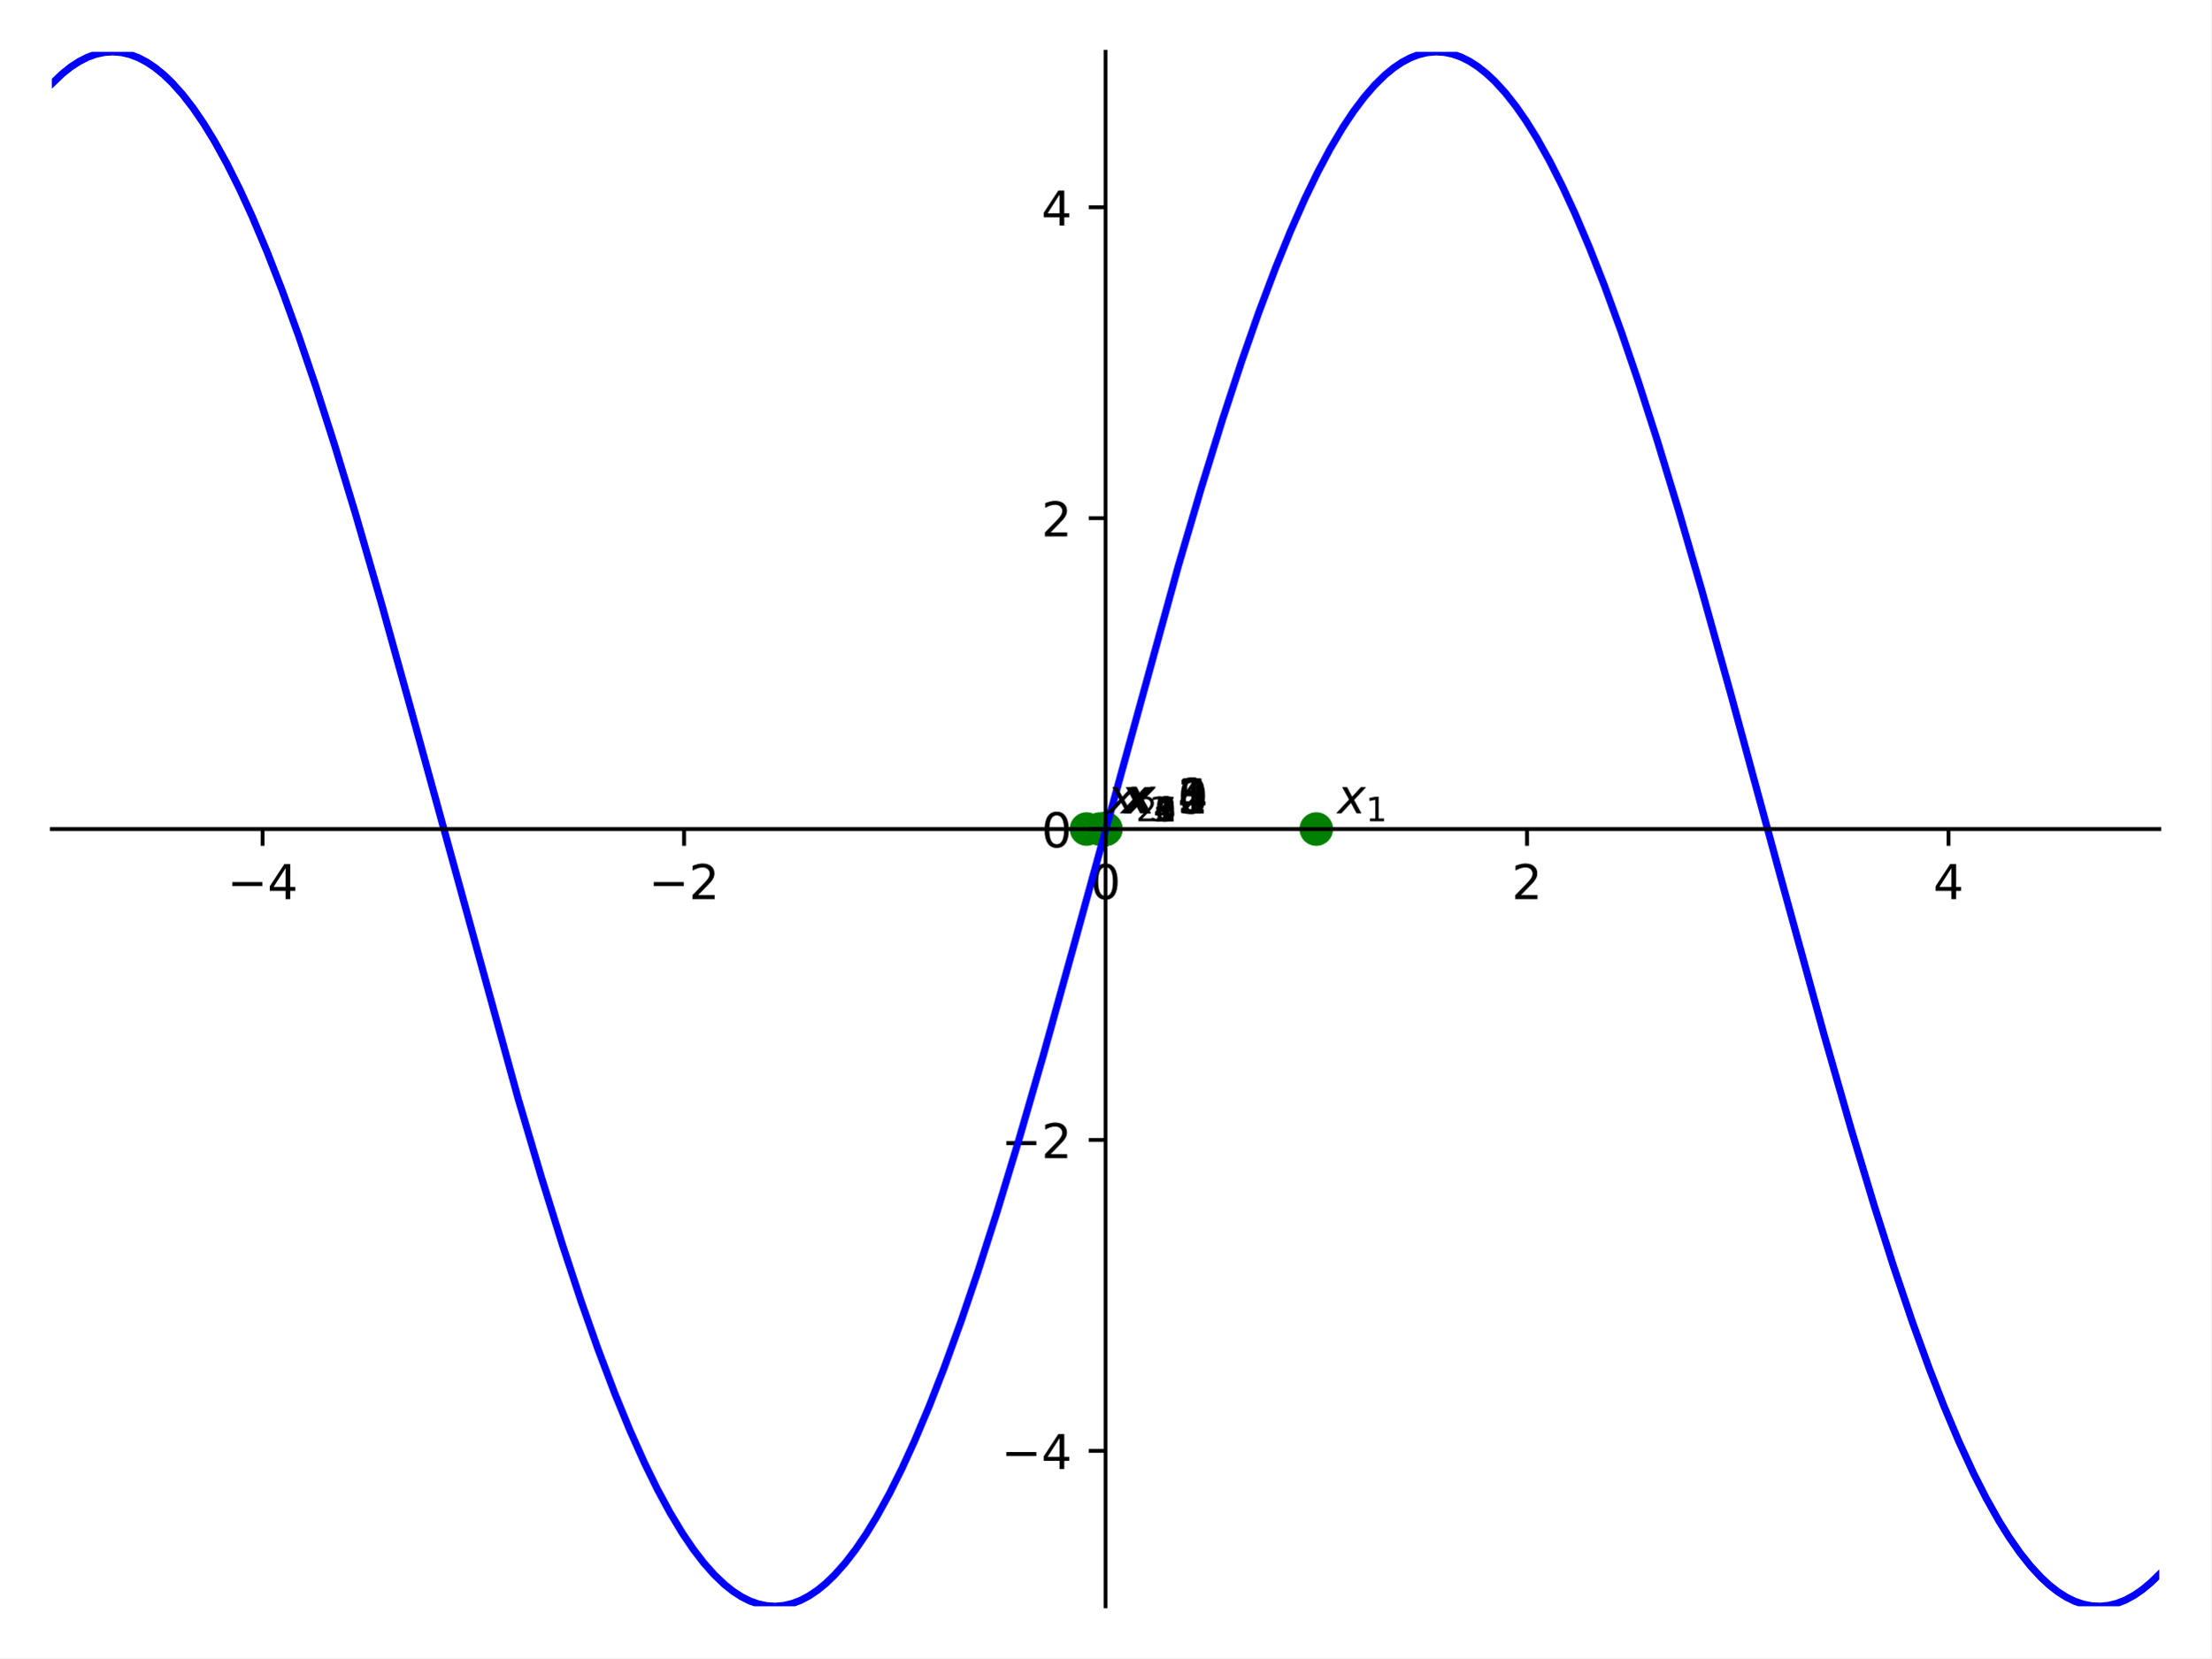
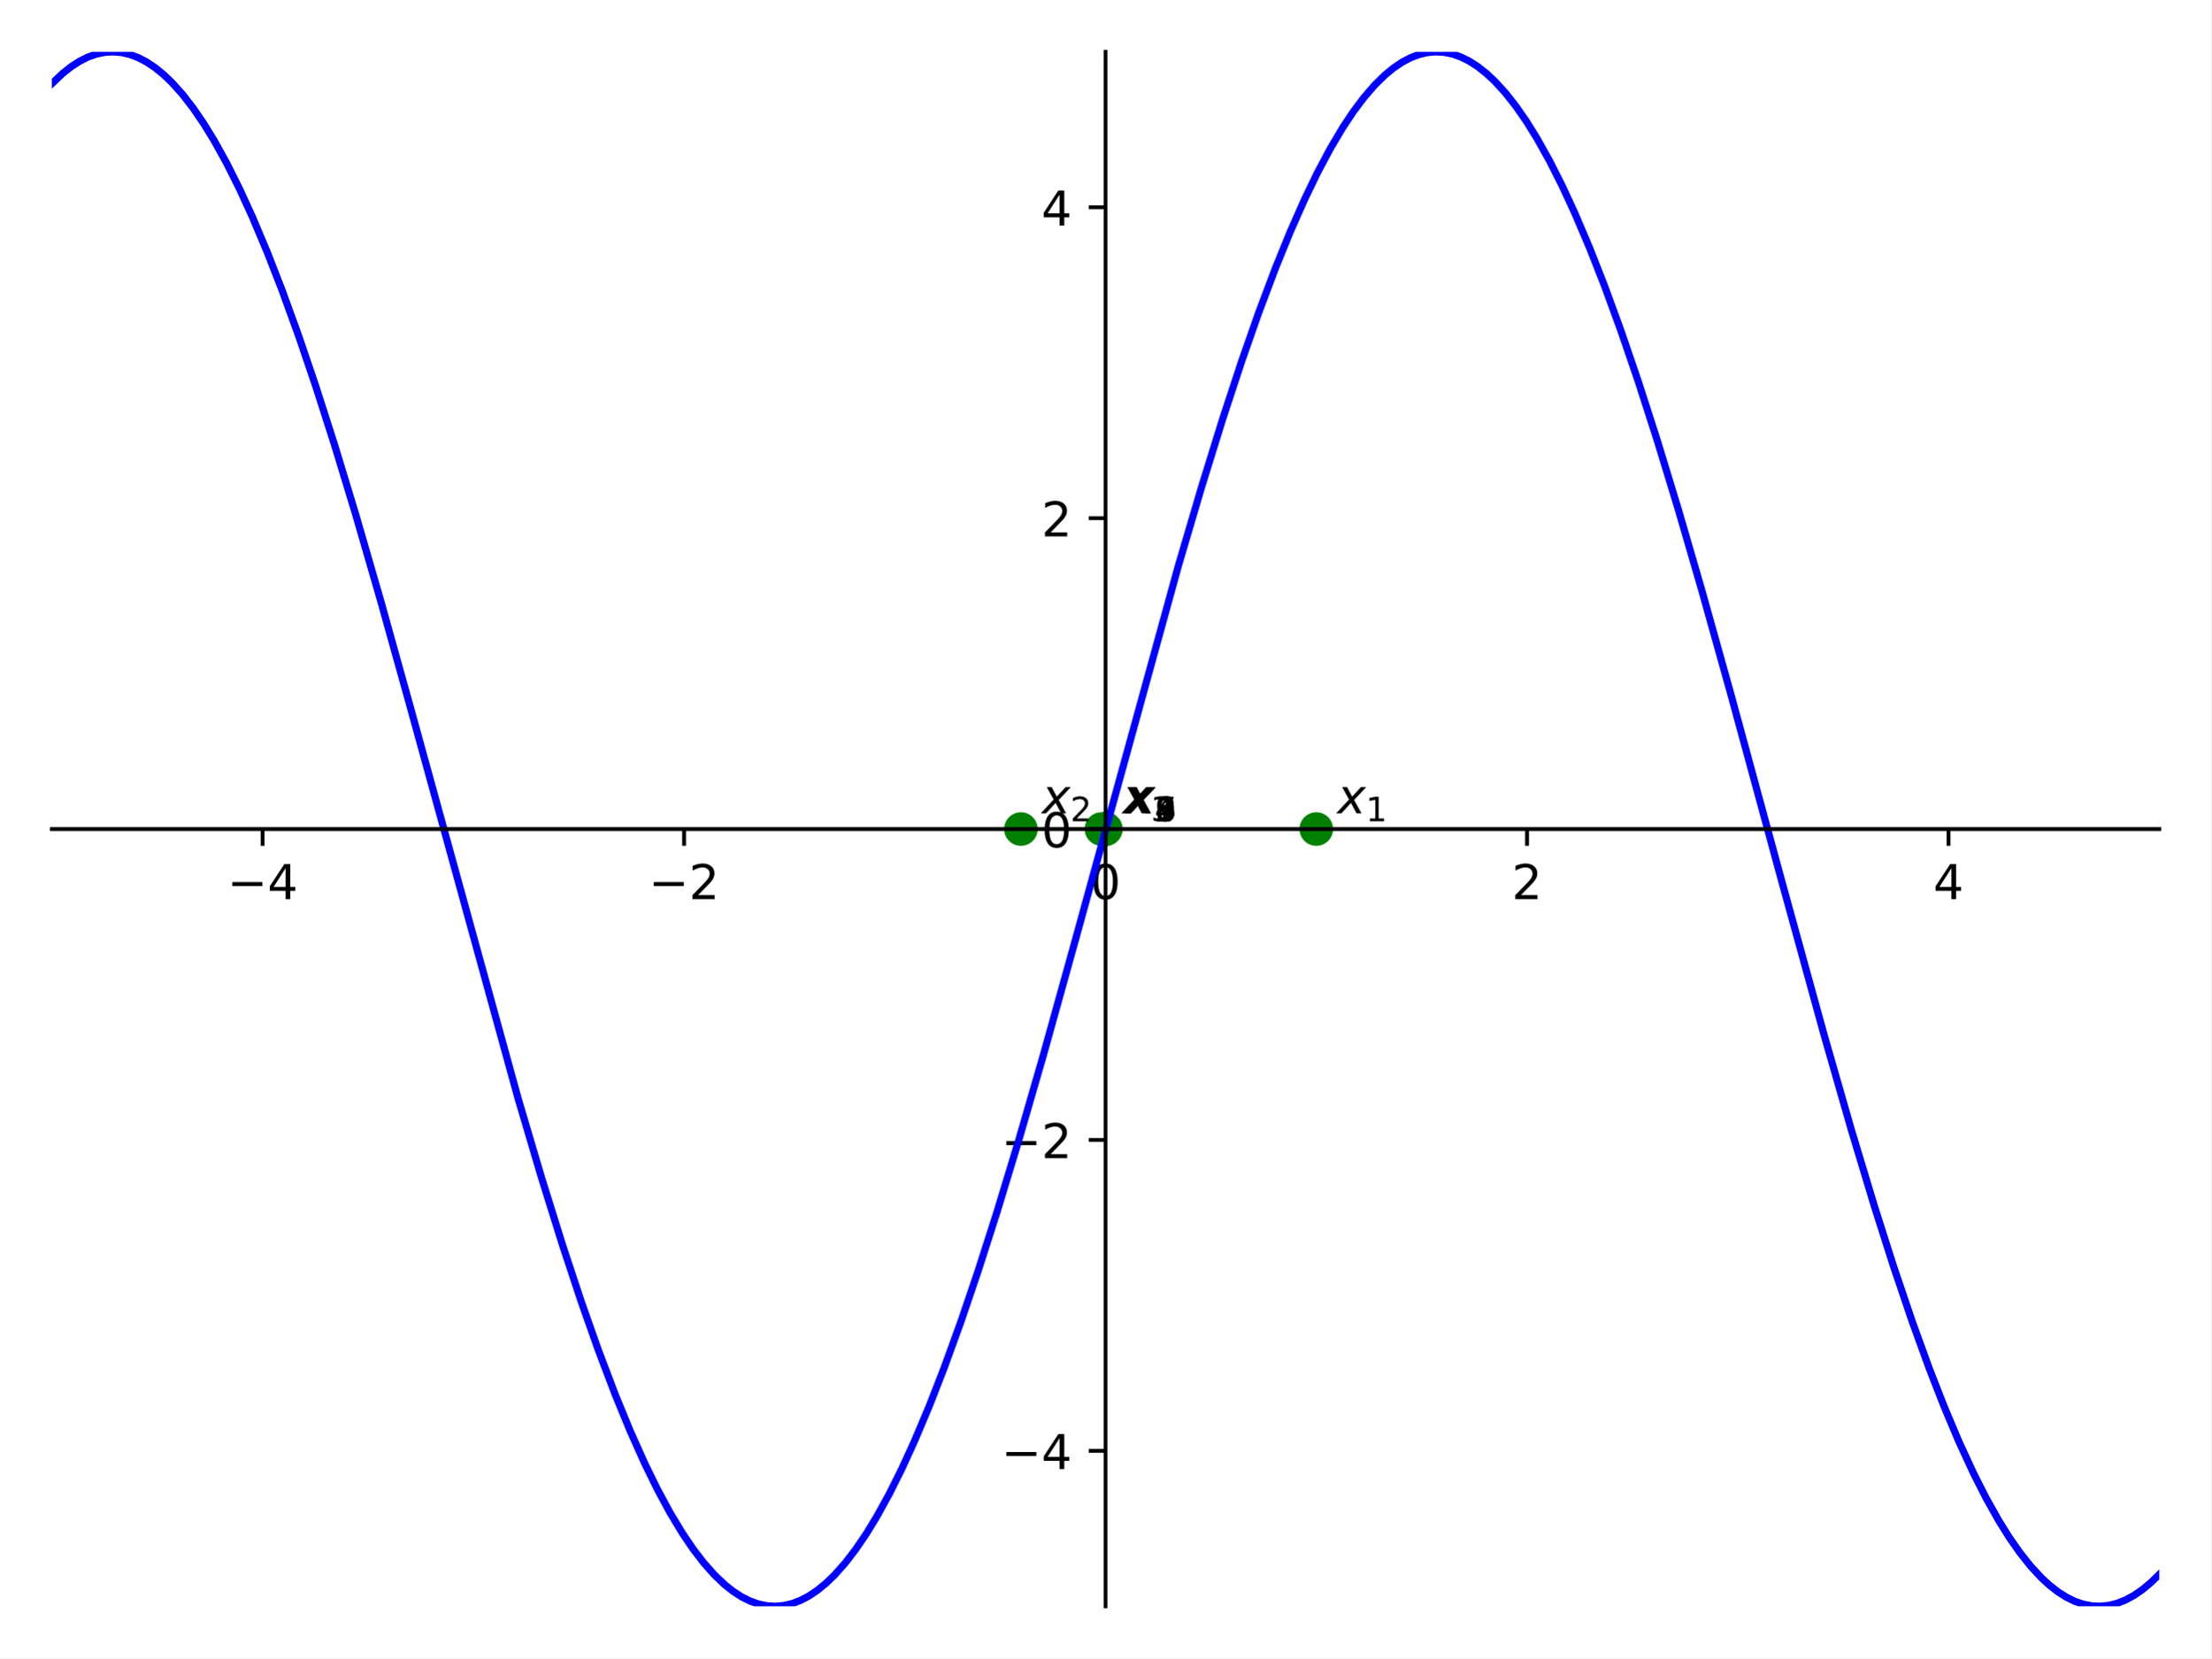
<svg xmlns="http://www.w3.org/2000/svg" xmlns:xlink="http://www.w3.org/1999/xlink" width="460.8pt" height="345.6pt" viewBox="0 0 460.8 345.6" version="1.1">
  <defs>
    <style type="text/css">*{stroke-linejoin: round; stroke-linecap: butt}</style>
  </defs>
  <g id="figure_1">
    <g id="patch_1">
      <path d="M 0 345.6  L 460.8 345.6  L 460.8 0  L 0 0  z " style="fill: #ffffff" />
    </g>
    <g id="axes_1">
      <g id="patch_2">
        <path d="M 10.8 334.8  L 450 334.8  L 450 10.8  L 10.8 10.8  z " style="fill: #ffffff" />
      </g>
      <g id="PathCollection_1">
        <defs>
-           <path id="mab9edd3bed" d="M 0 3  C 0.796 3 1.559 2.684 2.121 2.121  C 2.684 1.559 3 0.796 3 0  C 3 -0.796 2.684 -1.559 2.121 -2.121  C 1.559 -2.684 0.796 -3 0 -3  C -0.796 -3 -1.559 -2.684 -2.121 -2.121  C -2.684 -1.559 -3 -0.796 -3 0  C -3 0.796 -2.684 1.559 -2.121 2.121  C -1.559 2.684 -0.796 3 0 3  z " style="stroke: #008000" />
+           <path id="m722b941f75" d="M 0 3  C 0.796 3 1.559 2.684 2.121 2.121  C 2.684 1.559 3 0.796 3 0  C 3 -0.796 2.684 -1.559 2.121 -2.121  C 1.559 -2.684 0.796 -3 0 -3  C -0.796 -3 -1.559 -2.684 -2.121 -2.121  C -2.684 -1.559 -3 -0.796 -3 0  C -3 0.796 -2.684 1.559 -2.121 2.121  C -1.559 2.684 -0.796 3 0 3  z " style="stroke: #008000" />
        </defs>
-         <g clip-path="url(#pc1a49f65b9)">
-           <use xlink:href="#mab9edd3bed" x="274.32" y="172.8" style="fill: #008000; stroke: #008000" />
-           <use xlink:href="#mab9edd3bed" x="226.439" y="172.8" style="fill: #008000; stroke: #008000" />
-           <use xlink:href="#mab9edd3bed" x="229.219" y="172.8" style="fill: #008000; stroke: #008000" />
-           <use xlink:href="#mab9edd3bed" x="230.046" y="172.8" style="fill: #008000; stroke: #008000" />
-           <use xlink:href="#mab9edd3bed" x="230.294" y="172.8" style="fill: #008000; stroke: #008000" />
-           <use xlink:href="#mab9edd3bed" x="230.368" y="172.8" style="fill: #008000; stroke: #008000" />
-           <use xlink:href="#mab9edd3bed" x="230.39" y="172.8" style="fill: #008000; stroke: #008000" />
-           <use xlink:href="#mab9edd3bed" x="230.397" y="172.8" style="fill: #008000; stroke: #008000" />
-           <use xlink:href="#mab9edd3bed" x="230.399" y="172.8" style="fill: #008000; stroke: #008000" />
-           <use xlink:href="#mab9edd3bed" x="230.4" y="172.8" style="fill: #008000; stroke: #008000" />
-           <use xlink:href="#mab9edd3bed" x="230.4" y="172.8" style="fill: #008000; stroke: #008000" />
-           <use xlink:href="#mab9edd3bed" x="230.4" y="172.8" style="fill: #008000; stroke: #008000" />
-           <use xlink:href="#mab9edd3bed" x="230.4" y="172.8" style="fill: #008000; stroke: #008000" />
-           <use xlink:href="#mab9edd3bed" x="230.4" y="172.8" style="fill: #008000; stroke: #008000" />
-           <use xlink:href="#mab9edd3bed" x="230.4" y="172.8" style="fill: #008000; stroke: #008000" />
+         <g clip-path="url(#p5e35efd74b)">
+           <use xlink:href="#m722b941f75" x="274.32" y="172.8" style="fill: #008000; stroke: #008000" />
+           <use xlink:href="#m722b941f75" x="212.759" y="172.8" style="fill: #008000; stroke: #008000" />
+           <use xlink:href="#m722b941f75" x="229.549" y="172.8" style="fill: #008000; stroke: #008000" />
+           <use xlink:href="#m722b941f75" x="230.315" y="172.8" style="fill: #008000; stroke: #008000" />
+           <use xlink:href="#m722b941f75" x="230.391" y="172.8" style="fill: #008000; stroke: #008000" />
+           <use xlink:href="#m722b941f75" x="230.399" y="172.8" style="fill: #008000; stroke: #008000" />
+           <use xlink:href="#m722b941f75" x="230.4" y="172.8" style="fill: #008000; stroke: #008000" />
+           <use xlink:href="#m722b941f75" x="230.4" y="172.8" style="fill: #008000; stroke: #008000" />
+           <use xlink:href="#m722b941f75" x="230.4" y="172.8" style="fill: #008000; stroke: #008000" />
        </g>
      </g>
      <g id="matplotlib.axis_1">
        <g id="xtick_1">
          <g id="line2d_1">
            <defs>
-               <path id="me92fc6ef07" d="M 0 0  L 0 3.5  " style="stroke: #000000; stroke-width: 0.8" />
+               <path id="m5a2e52b50e" d="M 0 0  L 0 3.5  " style="stroke: #000000; stroke-width: 0.8" />
            </defs>
            <g>
-               <use xlink:href="#me92fc6ef07" x="54.72" y="172.8" style="stroke: #000000; stroke-width: 0.8" />
+               <use xlink:href="#m5a2e52b50e" x="54.72" y="172.8" style="stroke: #000000; stroke-width: 0.8" />
            </g>
          </g>
          <g id="text_1">
            <g transform="translate(47.34891 187.3984) scale(0.1 -0.1)">
              <defs>
                <path id="DejaVuSans-2212" d="M 678 2272  L 4684 2272  L 4684 1741  L 678 1741  L 678 2272  z " transform="scale(0.015625)" />
                <path id="DejaVuSans-34" d="M 2419 4116  L 825 1625  L 2419 1625  L 2419 4116  z M 2253 4666  L 3047 4666  L 3047 1625  L 3713 1625  L 3713 1100  L 3047 1100  L 3047 0  L 2419 0  L 2419 1100  L 313 1100  L 313 1709  L 2253 4666  z " transform="scale(0.015625)" />
              </defs>
              <use xlink:href="#DejaVuSans-2212" />
              <use xlink:href="#DejaVuSans-34" x="83.789" />
            </g>
          </g>
        </g>
        <g id="xtick_2">
          <g id="line2d_2">
            <g>
-               <use xlink:href="#me92fc6ef07" x="142.56" y="172.8" style="stroke: #000000; stroke-width: 0.8" />
+               <use xlink:href="#m5a2e52b50e" x="142.56" y="172.8" style="stroke: #000000; stroke-width: 0.8" />
            </g>
          </g>
          <g id="text_2">
            <g transform="translate(135.1889 187.3984) scale(0.1 -0.1)">
              <defs>
                <path id="DejaVuSans-32" d="M 1228 531  L 3431 531  L 3431 0  L 469 0  L 469 531  Q 828 903 1448 1529  Q 2069 2156 2228 2338  Q 2531 2678 2651 2914  Q 2772 3150 2772 3378  Q 2772 3750 2511 3984  Q 2250 4219 1831 4219  Q 1534 4219 1204 4116  Q 875 4013 500 3803  L 500 4441  Q 881 4594 1212 4672  Q 1544 4750 1819 4750  Q 2544 4750 2975 4387  Q 3406 4025 3406 3419  Q 3406 3131 3298 2873  Q 3191 2616 2906 2266  Q 2828 2175 2409 1742  Q 1991 1309 1228 531  z " transform="scale(0.015625)" />
              </defs>
              <use xlink:href="#DejaVuSans-2212" />
              <use xlink:href="#DejaVuSans-32" x="83.789" />
            </g>
          </g>
        </g>
        <g id="xtick_3">
          <g id="line2d_3">
            <g>
-               <use xlink:href="#me92fc6ef07" x="230.4" y="172.8" style="stroke: #000000; stroke-width: 0.8" />
+               <use xlink:href="#m5a2e52b50e" x="230.4" y="172.8" style="stroke: #000000; stroke-width: 0.8" />
            </g>
          </g>
          <g id="text_3">
            <g transform="translate(227.2188 187.3984) scale(0.1 -0.1)">
              <defs>
                <path id="DejaVuSans-30" d="M 2034 4250  Q 1547 4250 1301 3770  Q 1056 3291 1056 2328  Q 1056 1369 1301 889  Q 1547 409 2034 409  Q 2525 409 2770 889  Q 3016 1369 3016 2328  Q 3016 3291 2770 3770  Q 2525 4250 2034 4250  z M 2034 4750  Q 2819 4750 3233 4129  Q 3647 3509 3647 2328  Q 3647 1150 3233 529  Q 2819 -91 2034 -91  Q 1250 -91 836 529  Q 422 1150 422 2328  Q 422 3509 836 4129  Q 1250 4750 2034 4750  z " transform="scale(0.015625)" />
              </defs>
              <use xlink:href="#DejaVuSans-30" />
            </g>
          </g>
        </g>
        <g id="xtick_4">
          <g id="line2d_4">
            <g>
-               <use xlink:href="#me92fc6ef07" x="318.24" y="172.8" style="stroke: #000000; stroke-width: 0.8" />
+               <use xlink:href="#m5a2e52b50e" x="318.24" y="172.8" style="stroke: #000000; stroke-width: 0.8" />
            </g>
          </g>
          <g id="text_4">
            <g transform="translate(315.0587 187.3984) scale(0.1 -0.1)">
              <use xlink:href="#DejaVuSans-32" />
            </g>
          </g>
        </g>
        <g id="xtick_5">
          <g id="line2d_5">
            <g>
-               <use xlink:href="#me92fc6ef07" x="406.08" y="172.8" style="stroke: #000000; stroke-width: 0.8" />
+               <use xlink:href="#m5a2e52b50e" x="406.08" y="172.8" style="stroke: #000000; stroke-width: 0.8" />
            </g>
          </g>
          <g id="text_5">
            <g transform="translate(402.8988 187.3984) scale(0.1 -0.1)">
              <use xlink:href="#DejaVuSans-34" />
            </g>
          </g>
        </g>
      </g>
      <g id="matplotlib.axis_2">
        <g id="ytick_1">
          <g id="line2d_6">
            <defs>
-               <path id="mec101d5667" d="M 0 0  L -3.5 0  " style="stroke: #000000; stroke-width: 0.8" />
+               <path id="m90f4314f33" d="M 0 0  L -3.5 0  " style="stroke: #000000; stroke-width: 0.8" />
            </defs>
            <g>
-               <use xlink:href="#mec101d5667" x="230.4" y="302.4" style="stroke: #000000; stroke-width: 0.8" />
+               <use xlink:href="#m90f4314f33" x="230.4" y="302.4" style="stroke: #000000; stroke-width: 0.8" />
            </g>
          </g>
          <g id="text_6">
            <g transform="translate(208.6578 306.1992) scale(0.1 -0.1)">
              <use xlink:href="#DejaVuSans-2212" />
              <use xlink:href="#DejaVuSans-34" x="83.789" />
            </g>
          </g>
        </g>
        <g id="ytick_2">
          <g id="line2d_7">
            <g>
-               <use xlink:href="#mec101d5667" x="230.4" y="237.6" style="stroke: #000000; stroke-width: 0.8" />
+               <use xlink:href="#m90f4314f33" x="230.4" y="237.6" style="stroke: #000000; stroke-width: 0.8" />
            </g>
          </g>
          <g id="text_7">
            <g transform="translate(208.6578 241.3992) scale(0.1 -0.1)">
              <use xlink:href="#DejaVuSans-2212" />
              <use xlink:href="#DejaVuSans-32" x="83.789" />
            </g>
          </g>
        </g>
        <g id="ytick_3">
          <g id="line2d_8">
            <g>
-               <use xlink:href="#mec101d5667" x="230.4" y="172.8" style="stroke: #000000; stroke-width: 0.8" />
+               <use xlink:href="#m90f4314f33" x="230.4" y="172.8" style="stroke: #000000; stroke-width: 0.8" />
            </g>
          </g>
          <g id="text_8">
            <g transform="translate(217.0375 176.5992) scale(0.1 -0.1)">
              <use xlink:href="#DejaVuSans-30" />
            </g>
          </g>
        </g>
        <g id="ytick_4">
          <g id="line2d_9">
            <g>
-               <use xlink:href="#mec101d5667" x="230.4" y="108" style="stroke: #000000; stroke-width: 0.8" />
+               <use xlink:href="#m90f4314f33" x="230.4" y="108" style="stroke: #000000; stroke-width: 0.8" />
            </g>
          </g>
          <g id="text_9">
            <g transform="translate(217.0375 111.7992) scale(0.1 -0.1)">
              <use xlink:href="#DejaVuSans-32" />
            </g>
          </g>
        </g>
        <g id="ytick_5">
          <g id="line2d_10">
            <g>
-               <use xlink:href="#mec101d5667" x="230.4" y="43.2" style="stroke: #000000; stroke-width: 0.8" />
+               <use xlink:href="#m90f4314f33" x="230.4" y="43.2" style="stroke: #000000; stroke-width: 0.8" />
            </g>
          </g>
          <g id="text_10">
            <g transform="translate(217.0375 46.99922) scale(0.1 -0.1)">
              <use xlink:href="#DejaVuSans-34" />
            </g>
          </g>
        </g>
      </g>
      <g id="line2d_11">
-         <path d="M 10.8 17.454  L 12.998 15.35  L 14.757 13.95  L 16.515 12.805  L 18.274 11.916  L 20.032 11.285  L 21.791 10.913  L 23.55 10.801  L 25.308 10.948  L 27.067 11.354  L 28.825 12.02  L 30.584 12.943  L 32.342 14.123  L 34.101 15.556  L 35.859 17.242  L 38.058 19.7  L 40.256 22.541  L 42.454 25.758  L 44.652 29.344  L 47.29 34.12  L 49.928 39.396  L 52.566 45.154  L 55.643 52.451  L 58.721 60.339  L 62.238 70.027  L 65.755 80.373  L 69.712 92.718  L 74.108 107.192  L 79.384 125.414  L 85.539 147.517  L 107.96 228.928  L 112.796 245.287  L 117.193 259.403  L 121.15 271.369  L 124.667 281.337  L 128.184 290.61  L 131.261 298.106  L 134.339 304.987  L 136.977 310.37  L 139.614 315.257  L 142.252 319.63  L 144.45 322.871  L 146.649 325.735  L 148.847 328.217  L 151.045 330.309  L 152.804 331.699  L 154.562 332.835  L 156.321 333.713  L 158.079 334.334  L 159.838 334.696  L 161.596 334.799  L 163.355 334.641  L 165.114 334.225  L 166.872 333.549  L 168.631 332.616  L 170.389 331.427  L 172.148 329.983  L 173.906 328.287  L 176.105 325.818  L 178.303 322.965  L 180.501 319.736  L 182.699 316.139  L 185.337 311.35  L 187.975 306.061  L 190.613 300.291  L 193.69 292.981  L 196.768 285.08  L 200.285 275.379  L 203.802 265.02  L 207.759 252.663  L 212.155 238.178  L 217.431 219.946  L 224.025 196.231  L 245.568 117.959  L 250.404 101.541  L 254.8 87.359  L 258.757 75.322  L 262.274 65.284  L 265.791 55.935  L 268.868 48.367  L 271.946 41.41  L 274.584 35.958  L 277.222 31.001  L 279.859 26.554  L 282.058 23.251  L 284.256 20.322  L 286.454 17.775  L 288.652 15.617  L 290.411 14.173  L 292.169 12.984  L 293.928 12.051  L 295.686 11.375  L 297.445 10.959  L 299.204 10.801  L 300.962 10.904  L 302.721 11.266  L 304.479 11.887  L 306.238 12.765  L 307.996 13.901  L 309.755 15.291  L 311.514 16.933  L 313.712 19.338  L 315.91 22.126  L 318.108 25.292  L 320.306 28.827  L 322.944 33.545  L 325.582 38.765  L 328.22 44.468  L 331.297 51.704  L 334.375 59.536  L 337.892 69.164  L 341.409 79.456  L 345.366 91.747  L 349.762 106.17  L 354.598 122.8  L 360.753 144.814  L 371.305 183.584  L 380.097 215.513  L 385.813 235.43  L 390.649 251.468  L 394.605 263.89  L 398.562 275.573  L 402.079 285.261  L 405.157 293.149  L 408.234 300.446  L 411.312 307.117  L 413.95 312.311  L 416.587 317.002  L 418.786 320.515  L 420.984 323.658  L 423.182 326.423  L 425.38 328.803  L 427.139 330.426  L 428.897 331.796  L 430.656 332.912  L 432.414 333.771  L 434.173 334.371  L 435.932 334.713  L 437.69 334.796  L 439.449 334.618  L 441.207 334.182  L 442.966 333.486  L 444.724 332.533  L 446.483 331.324  L 448.241 329.861  L 450 328.146  L 450 328.146  " clip-path="url(#pc1a49f65b9)" style="fill: none; stroke: #0000ff; stroke-width: 1.5; stroke-linecap: square" />
+         <path d="M 10.8 17.454  L 12.998 15.35  L 14.757 13.95  L 16.515 12.805  L 18.274 11.916  L 20.032 11.285  L 21.791 10.913  L 23.55 10.801  L 25.308 10.948  L 27.067 11.354  L 28.825 12.02  L 30.584 12.943  L 32.342 14.123  L 34.101 15.556  L 35.859 17.242  L 38.058 19.7  L 40.256 22.541  L 42.454 25.758  L 44.652 29.344  L 47.29 34.12  L 49.928 39.396  L 52.566 45.154  L 55.643 52.451  L 58.721 60.339  L 62.238 70.027  L 65.755 80.373  L 69.712 92.718  L 74.108 107.192  L 79.384 125.414  L 85.539 147.517  L 107.96 228.928  L 112.796 245.287  L 117.193 259.403  L 121.15 271.369  L 124.667 281.337  L 128.184 290.61  L 131.261 298.106  L 134.339 304.987  L 136.977 310.37  L 139.614 315.257  L 142.252 319.63  L 144.45 322.871  L 146.649 325.735  L 148.847 328.217  L 151.045 330.309  L 152.804 331.699  L 154.562 332.835  L 156.321 333.713  L 158.079 334.334  L 159.838 334.696  L 161.596 334.799  L 163.355 334.641  L 165.114 334.225  L 166.872 333.549  L 168.631 332.616  L 170.389 331.427  L 172.148 329.983  L 173.906 328.287  L 176.105 325.818  L 178.303 322.965  L 180.501 319.736  L 182.699 316.139  L 185.337 311.35  L 187.975 306.061  L 190.613 300.291  L 193.69 292.981  L 196.768 285.08  L 200.285 275.379  L 203.802 265.02  L 207.759 252.663  L 212.155 238.178  L 217.431 219.946  L 224.025 196.231  L 245.568 117.959  L 250.404 101.541  L 254.8 87.359  L 258.757 75.322  L 262.274 65.284  L 265.791 55.935  L 268.868 48.367  L 271.946 41.41  L 274.584 35.958  L 277.222 31.001  L 279.859 26.554  L 282.058 23.251  L 284.256 20.322  L 286.454 17.775  L 288.652 15.617  L 290.411 14.173  L 292.169 12.984  L 293.928 12.051  L 295.686 11.375  L 297.445 10.959  L 299.204 10.801  L 300.962 10.904  L 302.721 11.266  L 304.479 11.887  L 306.238 12.765  L 307.996 13.901  L 309.755 15.291  L 311.514 16.933  L 313.712 19.338  L 315.91 22.126  L 318.108 25.292  L 320.306 28.827  L 322.944 33.545  L 325.582 38.765  L 328.22 44.468  L 331.297 51.704  L 334.375 59.536  L 337.892 69.164  L 341.409 79.456  L 345.366 91.747  L 349.762 106.17  L 354.598 122.8  L 360.753 144.814  L 371.305 183.584  L 380.097 215.513  L 385.813 235.43  L 390.649 251.468  L 394.605 263.89  L 398.562 275.573  L 402.079 285.261  L 405.157 293.149  L 408.234 300.446  L 411.312 307.117  L 413.95 312.311  L 416.587 317.002  L 418.786 320.515  L 420.984 323.658  L 423.182 326.423  L 425.38 328.803  L 427.139 330.426  L 428.897 331.796  L 430.656 332.912  L 432.414 333.771  L 434.173 334.371  L 435.932 334.713  L 437.69 334.796  L 439.449 334.618  L 441.207 334.182  L 442.966 333.486  L 444.724 332.533  L 446.483 331.324  L 448.241 329.861  L 450 328.146  L 450 328.146  " clip-path="url(#p5e35efd74b)" style="fill: none; stroke: #0000ff; stroke-width: 1.5; stroke-linecap: square" />
      </g>
      <g id="patch_3">
        <path d="M 230.4 334.8  L 230.4 10.8  " style="fill: none; stroke: #000000; stroke-width: 0.8; stroke-linejoin: miter; stroke-linecap: square" />
      </g>
      <g id="patch_4">
        <path d="M 450 334.8  L 450 10.8  " style="fill: none" />
      </g>
      <g id="patch_5">
        <path d="M 10.8 172.8  L 450 172.8  " style="fill: none; stroke: #000000; stroke-width: 0.8; stroke-linejoin: miter; stroke-linecap: square" />
      </g>
      <g id="patch_6">
        <path d="M 10.8 10.8  L 450 10.8  " style="fill: none" />
      </g>
      <g id="text_11">
        <g transform="translate(278.712 169.56) scale(0.1 -0.1)">
          <defs>
            <path id="DejaVuSans-Oblique-78" d="M 3841 3500  L 2234 1784  L 3219 0  L 2559 0  L 1819 1388  L 531 0  L -166 0  L 1556 1844  L 641 3500  L 1300 3500  L 1972 2234  L 3144 3500  L 3841 3500  z " transform="scale(0.015625)" />
            <path id="DejaVuSans-31" d="M 794 531  L 1825 531  L 1825 4091  L 703 3866  L 703 4441  L 1819 4666  L 2450 4666  L 2450 531  L 3481 531  L 3481 0  L 794 0  L 794 531  z " transform="scale(0.015625)" />
          </defs>
          <use xlink:href="#DejaVuSans-Oblique-78" transform="translate(0 0.3125)" />
          <use xlink:href="#DejaVuSans-31" transform="translate(59.17969 -16.09375) scale(0.7)" />
        </g>
      </g>
      <g id="text_12">
-         <g transform="translate(230.8311 169.56) scale(0.1 -0.1)">
+         <g transform="translate(217.1508 169.56) scale(0.1 -0.1)">
          <use xlink:href="#DejaVuSans-Oblique-78" transform="translate(0 0.3125)" />
          <use xlink:href="#DejaVuSans-32" transform="translate(59.17969 -16.09375) scale(0.7)" />
        </g>
      </g>
      <g id="text_13">
-         <g transform="translate(233.6113 169.56) scale(0.1 -0.1)">
+         <g transform="translate(233.9407 169.56) scale(0.1 -0.1)">
          <defs>
            <path id="DejaVuSans-33" d="M 2597 2516  Q 3050 2419 3304 2112  Q 3559 1806 3559 1356  Q 3559 666 3084 287  Q 2609 -91 1734 -91  Q 1441 -91 1130 -33  Q 819 25 488 141  L 488 750  Q 750 597 1062 519  Q 1375 441 1716 441  Q 2309 441 2620 675  Q 2931 909 2931 1356  Q 2931 1769 2642 2001  Q 2353 2234 1838 2234  L 1294 2234  L 1294 2753  L 1863 2753  Q 2328 2753 2575 2939  Q 2822 3125 2822 3475  Q 2822 3834 2567 4026  Q 2313 4219 1838 4219  Q 1578 4219 1281 4162  Q 984 4106 628 3988  L 628 4550  Q 988 4650 1302 4700  Q 1616 4750 1894 4750  Q 2613 4750 3031 4423  Q 3450 4097 3450 3541  Q 3450 3153 3228 2886  Q 3006 2619 2597 2516  z " transform="scale(0.015625)" />
          </defs>
          <use xlink:href="#DejaVuSans-Oblique-78" transform="translate(0 0.3125)" />
          <use xlink:href="#DejaVuSans-33" transform="translate(59.17969 -16.09375) scale(0.7)" />
        </g>
      </g>
      <g id="text_14">
-         <g transform="translate(234.438 169.56) scale(0.1 -0.1)">
+         <g transform="translate(234.707 169.56) scale(0.1 -0.1)">
          <use xlink:href="#DejaVuSans-Oblique-78" transform="translate(0 0.3125)" />
          <use xlink:href="#DejaVuSans-34" transform="translate(59.17969 -16.09375) scale(0.7)" />
        </g>
      </g>
      <g id="text_15">
-         <g transform="translate(234.6858 169.56) scale(0.1 -0.1)">
+         <g transform="translate(234.7835 169.56) scale(0.1 -0.1)">
          <defs>
            <path id="DejaVuSans-35" d="M 691 4666  L 3169 4666  L 3169 4134  L 1269 4134  L 1269 2991  Q 1406 3038 1543 3061  Q 1681 3084 1819 3084  Q 2600 3084 3056 2656  Q 3513 2228 3513 1497  Q 3513 744 3044 326  Q 2575 -91 1722 -91  Q 1428 -91 1123 -41  Q 819 9 494 109  L 494 744  Q 775 591 1075 516  Q 1375 441 1709 441  Q 2250 441 2565 725  Q 2881 1009 2881 1497  Q 2881 1984 2565 2268  Q 2250 2553 1709 2553  Q 1456 2553 1204 2497  Q 953 2441 691 2322  L 691 4666  z " transform="scale(0.015625)" />
          </defs>
          <use xlink:href="#DejaVuSans-Oblique-78" transform="translate(0 0.3125)" />
          <use xlink:href="#DejaVuSans-35" transform="translate(59.17969 -16.09375) scale(0.7)" />
        </g>
      </g>
      <g id="text_16">
-         <g transform="translate(234.7601 169.56) scale(0.1 -0.1)">
+         <g transform="translate(234.7911 169.56) scale(0.1 -0.1)">
          <defs>
            <path id="DejaVuSans-36" d="M 2113 2584  Q 1688 2584 1439 2293  Q 1191 2003 1191 1497  Q 1191 994 1439 701  Q 1688 409 2113 409  Q 2538 409 2786 701  Q 3034 994 3034 1497  Q 3034 2003 2786 2293  Q 2538 2584 2113 2584  z M 3366 4563  L 3366 3988  Q 3128 4100 2886 4159  Q 2644 4219 2406 4219  Q 1781 4219 1451 3797  Q 1122 3375 1075 2522  Q 1259 2794 1537 2939  Q 1816 3084 2150 3084  Q 2853 3084 3261 2657  Q 3669 2231 3669 1497  Q 3669 778 3244 343  Q 2819 -91 2113 -91  Q 1303 -91 875 529  Q 447 1150 447 2328  Q 447 3434 972 4092  Q 1497 4750 2381 4750  Q 2619 4750 2861 4703  Q 3103 4656 3366 4563  z " transform="scale(0.015625)" />
          </defs>
          <use xlink:href="#DejaVuSans-Oblique-78" transform="translate(0 0.3125)" />
          <use xlink:href="#DejaVuSans-36" transform="translate(59.17969 -16.09375) scale(0.7)" />
        </g>
      </g>
      <g id="text_17">
-         <g transform="translate(234.7824 169.56) scale(0.1 -0.1)">
+         <g transform="translate(234.7919 169.56) scale(0.1 -0.1)">
          <defs>
            <path id="DejaVuSans-37" d="M 525 4666  L 3525 4666  L 3525 4397  L 1831 0  L 1172 0  L 2766 4134  L 525 4134  L 525 4666  z " transform="scale(0.015625)" />
          </defs>
          <use xlink:href="#DejaVuSans-Oblique-78" transform="translate(0 0.3125)" />
          <use xlink:href="#DejaVuSans-37" transform="translate(59.17969 -16.09375) scale(0.7)" />
        </g>
      </g>
      <g id="text_18">
-         <g transform="translate(234.7891 169.56) scale(0.1 -0.1)">
+         <g transform="translate(234.792 169.56) scale(0.1 -0.1)">
          <defs>
            <path id="DejaVuSans-38" d="M 2034 2216  Q 1584 2216 1326 1975  Q 1069 1734 1069 1313  Q 1069 891 1326 650  Q 1584 409 2034 409  Q 2484 409 2743 651  Q 3003 894 3003 1313  Q 3003 1734 2745 1975  Q 2488 2216 2034 2216  z M 1403 2484  Q 997 2584 770 2862  Q 544 3141 544 3541  Q 544 4100 942 4425  Q 1341 4750 2034 4750  Q 2731 4750 3128 4425  Q 3525 4100 3525 3541  Q 3525 3141 3298 2862  Q 3072 2584 2669 2484  Q 3125 2378 3379 2068  Q 3634 1759 3634 1313  Q 3634 634 3220 271  Q 2806 -91 2034 -91  Q 1263 -91 848 271  Q 434 634 434 1313  Q 434 1759 690 2068  Q 947 2378 1403 2484  z M 1172 3481  Q 1172 3119 1398 2916  Q 1625 2713 2034 2713  Q 2441 2713 2670 2916  Q 2900 3119 2900 3481  Q 2900 3844 2670 4047  Q 2441 4250 2034 4250  Q 1625 4250 1398 4047  Q 1172 3844 1172 3481  z " transform="scale(0.015625)" />
          </defs>
          <use xlink:href="#DejaVuSans-Oblique-78" transform="translate(0 0.3125)" />
          <use xlink:href="#DejaVuSans-38" transform="translate(59.17969 -16.09375) scale(0.7)" />
        </g>
      </g>
      <g id="text_19">
-         <g transform="translate(234.7911 169.56) scale(0.1 -0.1)">
+         <g transform="translate(234.792 169.56) scale(0.1 -0.1)">
          <defs>
            <path id="DejaVuSans-39" d="M 703 97  L 703 672  Q 941 559 1184 500  Q 1428 441 1663 441  Q 2288 441 2617 861  Q 2947 1281 2994 2138  Q 2813 1869 2534 1725  Q 2256 1581 1919 1581  Q 1219 1581 811 2004  Q 403 2428 403 3163  Q 403 3881 828 4315  Q 1253 4750 1959 4750  Q 2769 4750 3195 4129  Q 3622 3509 3622 2328  Q 3622 1225 3098 567  Q 2575 -91 1691 -91  Q 1453 -91 1209 -44  Q 966 3 703 97  z M 1959 2075  Q 2384 2075 2632 2365  Q 2881 2656 2881 3163  Q 2881 3666 2632 3958  Q 2384 4250 1959 4250  Q 1534 4250 1286 3958  Q 1038 3666 1038 3163  Q 1038 2656 1286 2365  Q 1534 2075 1959 2075  z " transform="scale(0.015625)" />
          </defs>
          <use xlink:href="#DejaVuSans-Oblique-78" transform="translate(0 0.3125)" />
          <use xlink:href="#DejaVuSans-39" transform="translate(59.17969 -16.09375) scale(0.7)" />
-         </g>
-       </g>
-       <g id="text_20">
-         <g transform="translate(234.7917 169.56) scale(0.1 -0.1)">
-           <use xlink:href="#DejaVuSans-Oblique-78" transform="translate(0 0.78125)" />
-           <use xlink:href="#DejaVuSans-31" transform="translate(59.17969 -15.625) scale(0.7)" />
-           <use xlink:href="#DejaVuSans-30" transform="translate(106.4502 0.78125)" />
-         </g>
-       </g>
-       <g id="text_21">
-         <g transform="translate(234.7919 169.56) scale(0.1 -0.1)">
-           <use xlink:href="#DejaVuSans-Oblique-78" transform="translate(0 0.09375)" />
-           <use xlink:href="#DejaVuSans-31" transform="translate(59.17969 -16.3125) scale(0.7)" />
-           <use xlink:href="#DejaVuSans-31" transform="translate(106.4502 0.09375)" />
-         </g>
-       </g>
-       <g id="text_22">
-         <g transform="translate(234.792 169.56) scale(0.1 -0.1)">
-           <use xlink:href="#DejaVuSans-Oblique-78" transform="translate(0 0.78125)" />
-           <use xlink:href="#DejaVuSans-31" transform="translate(59.17969 -15.625) scale(0.7)" />
-           <use xlink:href="#DejaVuSans-32" transform="translate(106.4502 0.78125)" />
-         </g>
-       </g>
-       <g id="text_23">
-         <g transform="translate(234.792 169.56) scale(0.1 -0.1)">
-           <use xlink:href="#DejaVuSans-Oblique-78" transform="translate(0 0.78125)" />
-           <use xlink:href="#DejaVuSans-31" transform="translate(59.17969 -15.625) scale(0.7)" />
-           <use xlink:href="#DejaVuSans-33" transform="translate(106.4502 0.78125)" />
-         </g>
-       </g>
-       <g id="text_24">
-         <g transform="translate(234.792 169.56) scale(0.1 -0.1)">
-           <use xlink:href="#DejaVuSans-Oblique-78" transform="translate(0 0.09375)" />
-           <use xlink:href="#DejaVuSans-31" transform="translate(59.17969 -16.3125) scale(0.7)" />
-           <use xlink:href="#DejaVuSans-34" transform="translate(106.4502 0.09375)" />
-         </g>
-       </g>
-       <g id="text_25">
-         <g transform="translate(234.792 169.56) scale(0.1 -0.1)">
-           <use xlink:href="#DejaVuSans-Oblique-78" transform="translate(0 0.09375)" />
-           <use xlink:href="#DejaVuSans-31" transform="translate(59.17969 -16.3125) scale(0.7)" />
-           <use xlink:href="#DejaVuSans-35" transform="translate(106.4502 0.09375)" />
        </g>
      </g>
    </g>
  </g>
  <defs>
-     <clipPath id="pc1a49f65b9">
+     <clipPath id="p5e35efd74b">
      <rect x="10.8" y="10.8" width="439.2" height="324" />
    </clipPath>
  </defs>
</svg>
